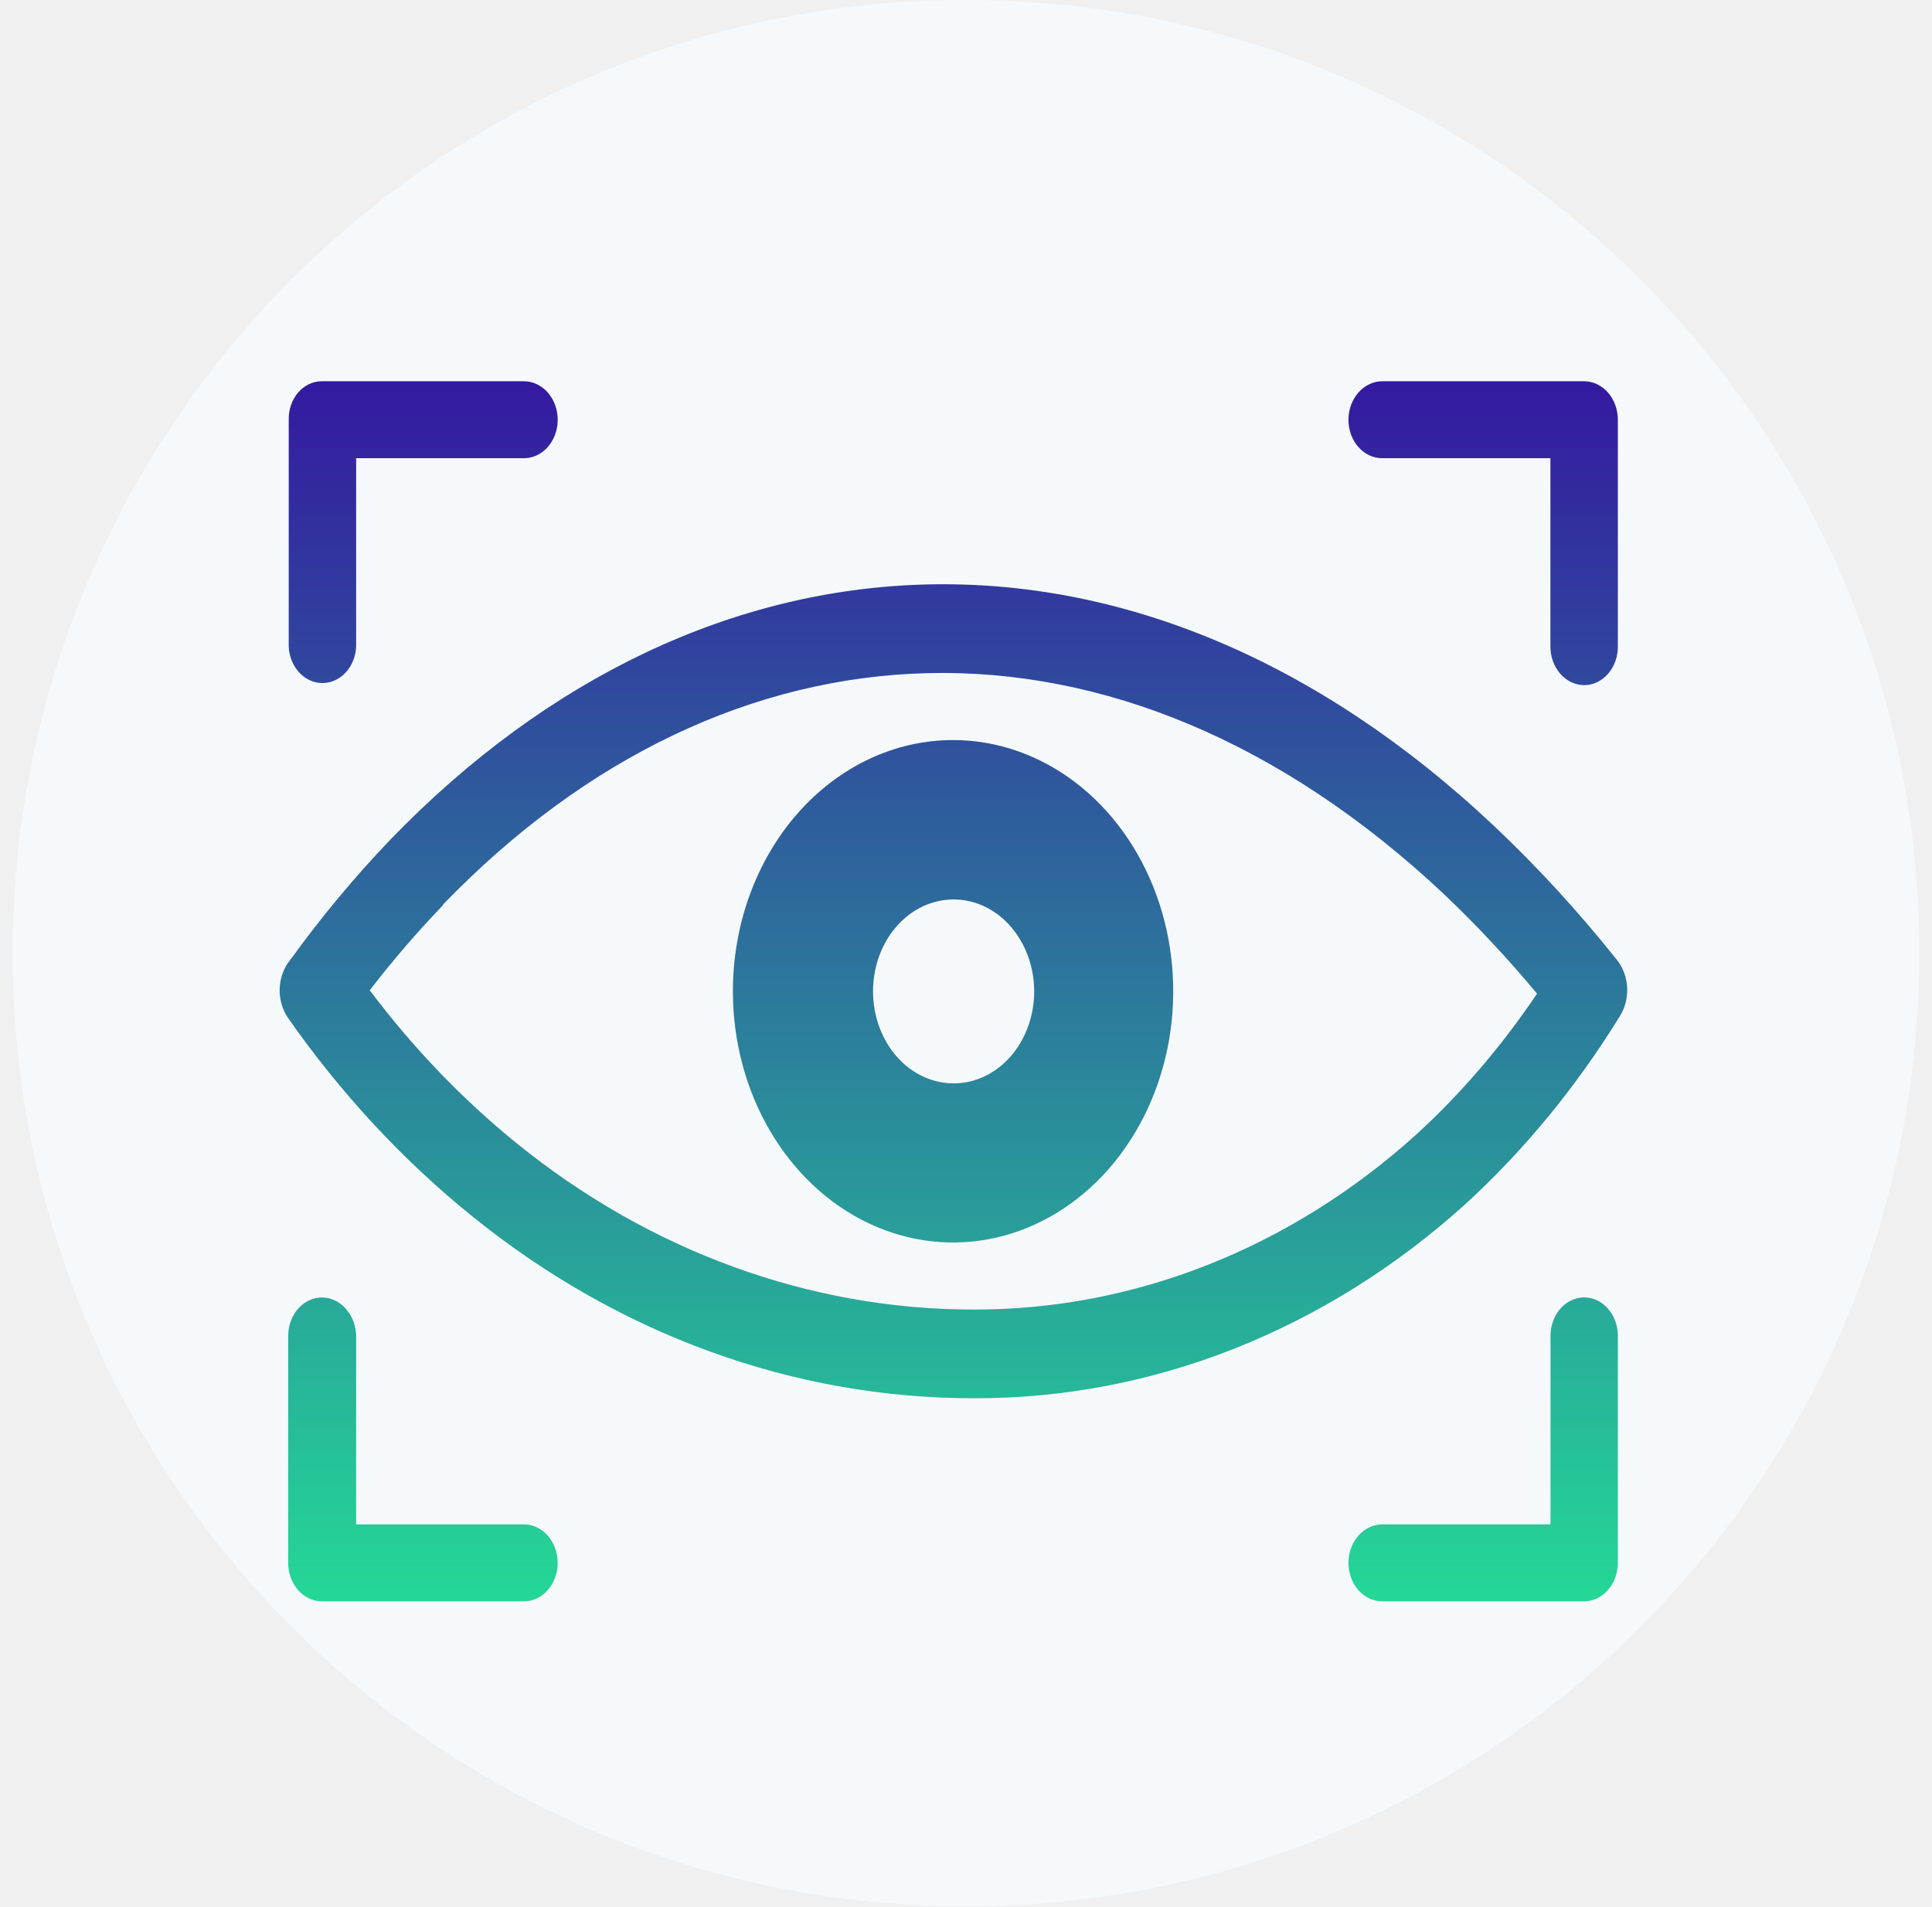
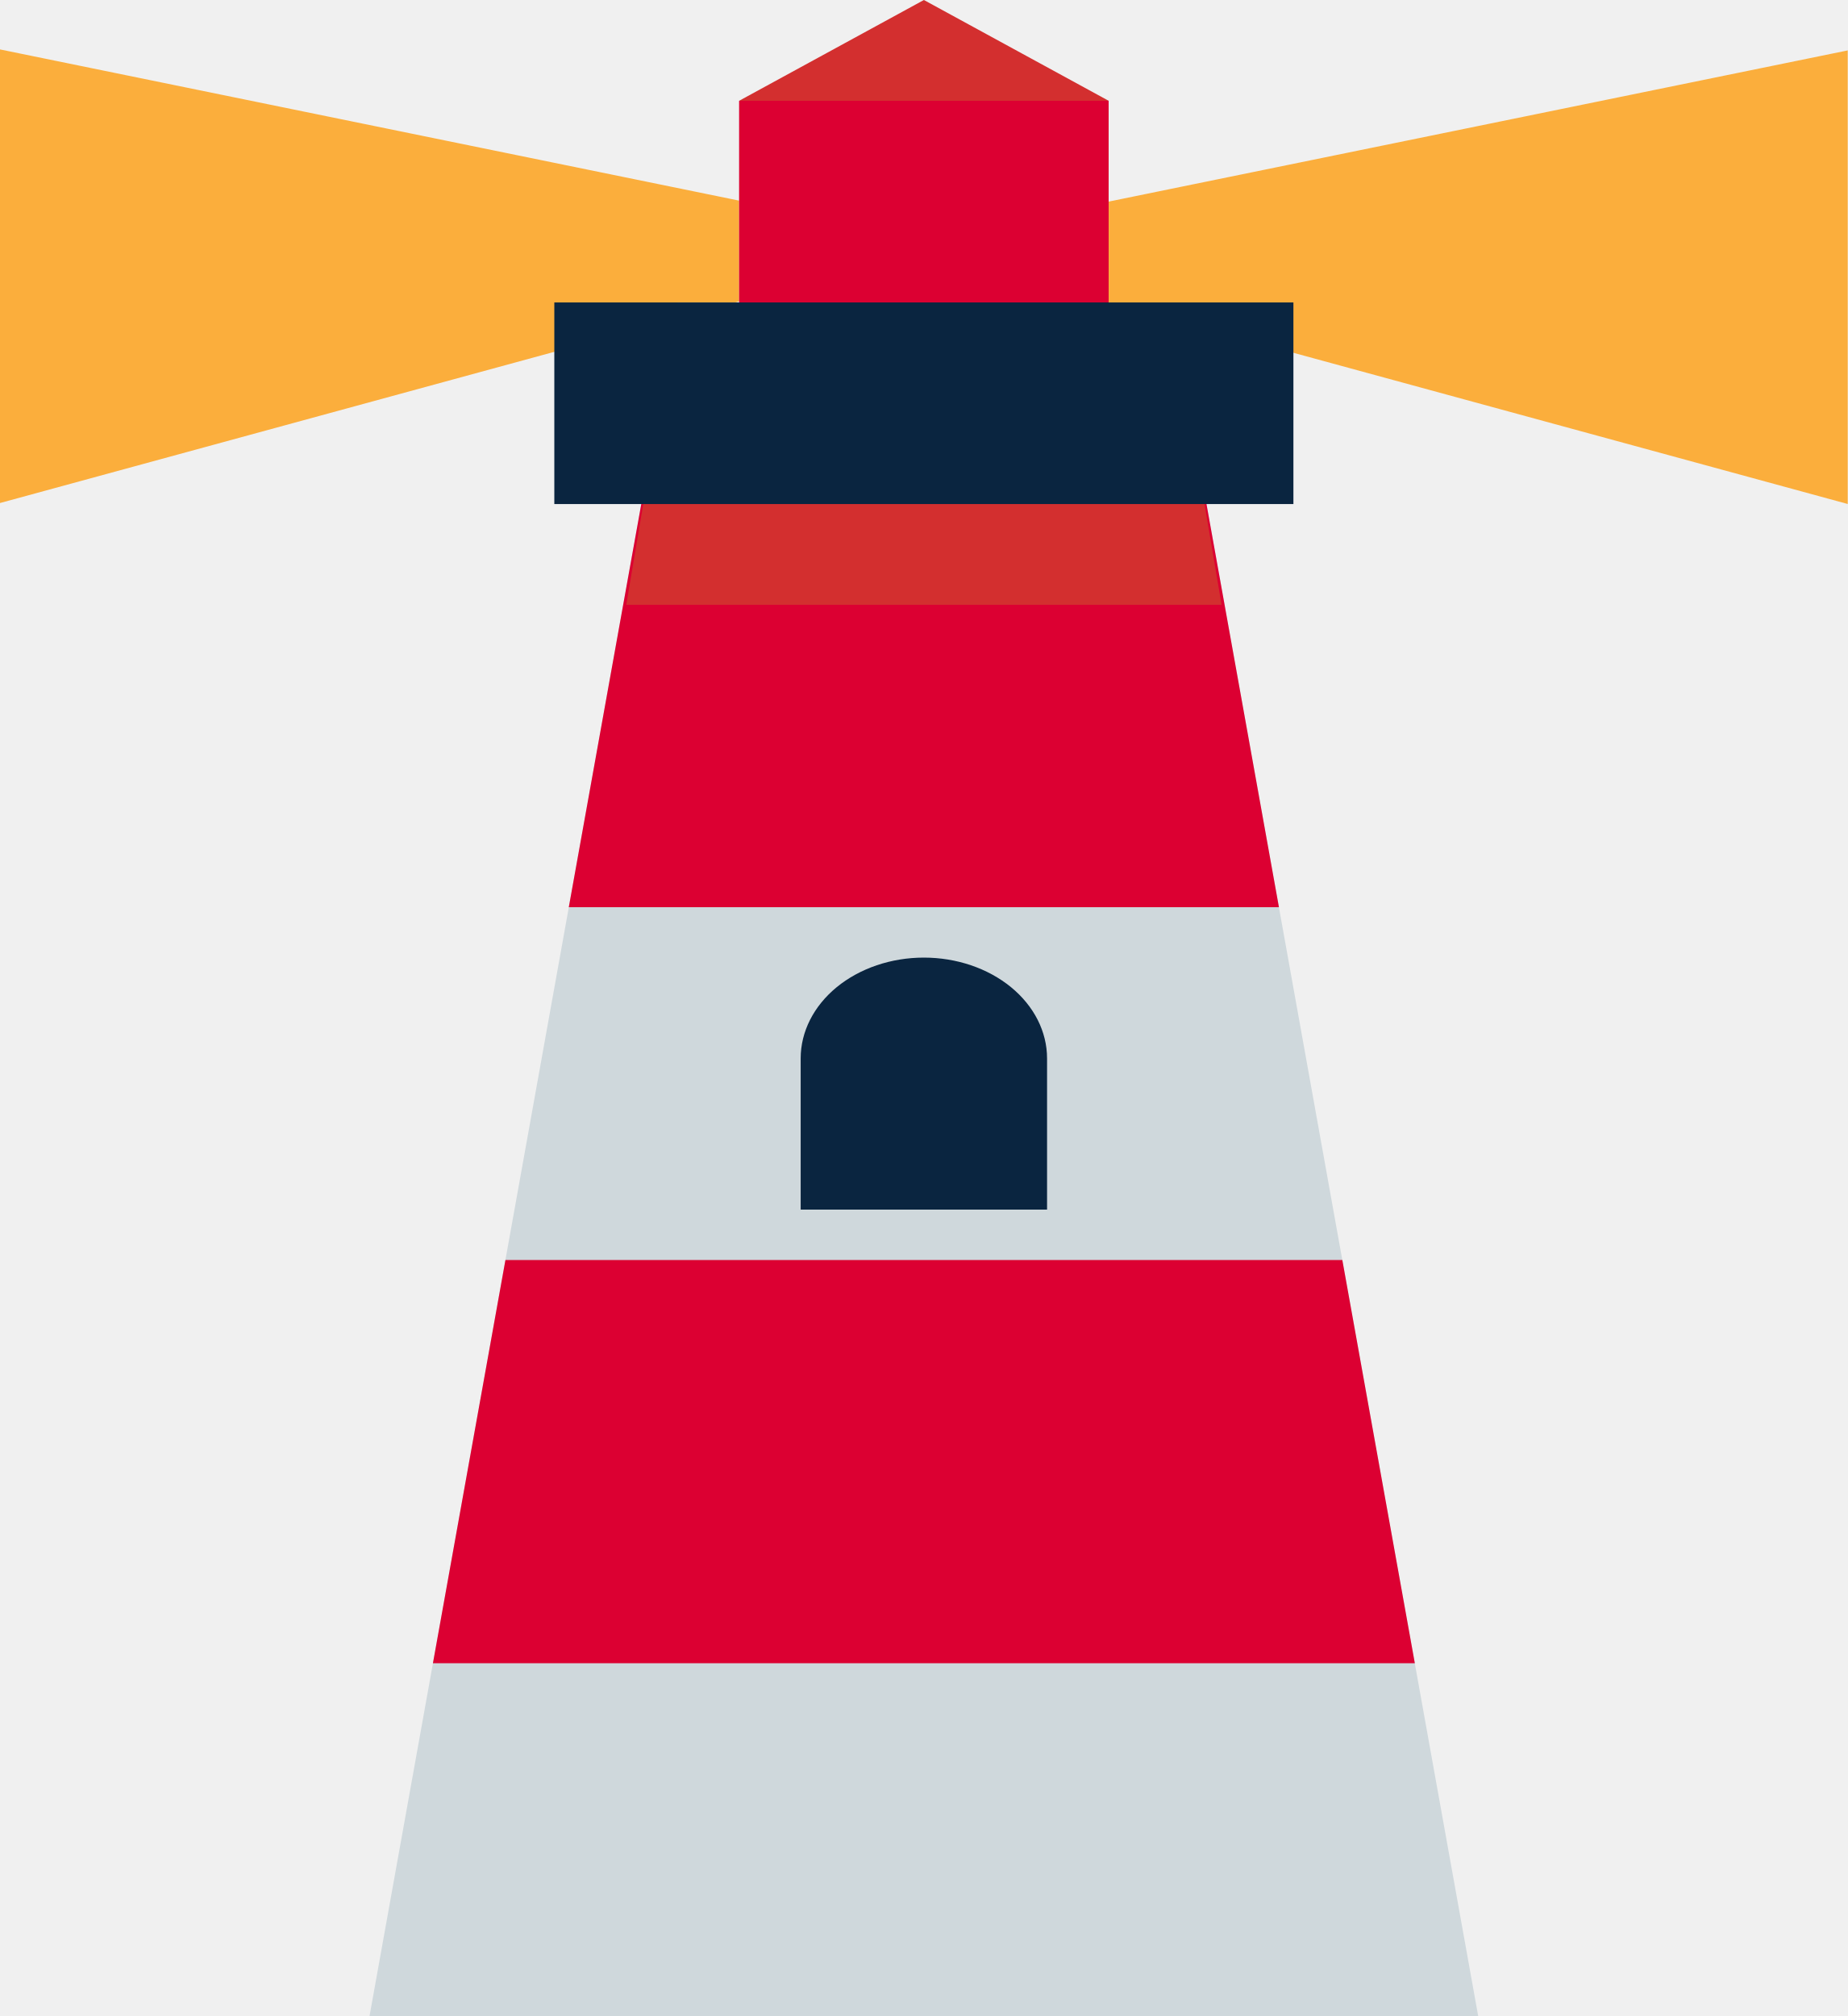
- <svg xmlns="http://www.w3.org/2000/svg" width="76" height="75" viewBox="0 0 76 75" fill="none">
-   <circle cx="38" cy="37.5" r="37.5" fill="#F6F9FC" />
-   <g clip-path="url(#clip0_1980_3292)">
-     <path fill-rule="evenodd" clip-rule="evenodd" d="M37.491 29.116C39.204 29.116 40.879 29.696 42.303 30.782C43.727 31.868 44.837 33.412 45.493 35.218C46.148 37.024 46.32 39.011 45.986 40.928C45.651 42.845 44.827 44.606 43.615 45.989C42.404 47.371 40.861 48.312 39.181 48.694C37.501 49.075 35.759 48.879 34.177 48.131C32.594 47.383 31.242 46.116 30.29 44.491C29.338 42.866 28.83 40.955 28.83 39C28.83 36.379 29.743 33.865 31.367 32.011C32.991 30.158 35.194 29.116 37.491 29.116ZM20.61 59.973C20.961 59.974 21.299 60.134 21.548 60.418C21.796 60.702 21.937 61.087 21.938 61.489C21.938 61.688 21.904 61.885 21.837 62.068C21.77 62.252 21.672 62.419 21.549 62.559C21.425 62.7 21.279 62.811 21.117 62.886C20.956 62.962 20.784 63.001 20.61 63H12.66C12.309 63 11.972 62.841 11.724 62.557C11.476 62.274 11.336 61.89 11.336 61.489V52.555C11.338 52.257 11.416 51.965 11.562 51.717C11.708 51.469 11.915 51.276 12.157 51.162C12.399 51.048 12.665 51.018 12.922 51.076C13.179 51.134 13.415 51.277 13.601 51.487L13.631 51.527C13.867 51.802 14.003 52.17 14.01 52.555V59.973H20.61ZM20.61 15C20.962 15.001 21.299 15.16 21.55 15.443L21.58 15.482C21.757 15.698 21.875 15.967 21.919 16.258C21.963 16.549 21.931 16.848 21.828 17.119C21.725 17.39 21.555 17.62 21.338 17.781C21.121 17.943 20.868 18.028 20.61 18.027H14.01V25.445C13.991 25.831 13.843 26.195 13.596 26.46C13.35 26.726 13.023 26.874 12.684 26.874C12.345 26.874 12.018 26.726 11.772 26.46C11.525 26.195 11.377 25.831 11.358 25.445V16.516C11.353 16.319 11.383 16.123 11.447 15.94C11.509 15.756 11.604 15.589 11.724 15.448C11.846 15.305 11.991 15.192 12.152 15.115C12.313 15.038 12.486 14.999 12.66 15H20.61ZM54.373 18.027C54.199 18.028 54.026 17.989 53.865 17.913C53.704 17.838 53.557 17.727 53.434 17.586C53.31 17.446 53.212 17.279 53.146 17.095C53.079 16.912 53.044 16.715 53.044 16.516C53.045 16.114 53.186 15.729 53.435 15.445C53.684 15.162 54.021 15.001 54.373 15H62.318C62.669 15.002 63.005 15.161 63.254 15.443C63.377 15.584 63.475 15.751 63.542 15.935C63.608 16.119 63.642 16.317 63.642 16.516V25.445C63.642 25.643 63.608 25.84 63.541 26.023C63.474 26.206 63.377 26.373 63.254 26.513C63.131 26.654 62.985 26.765 62.824 26.841C62.664 26.917 62.492 26.956 62.318 26.956C61.966 26.954 61.63 26.795 61.381 26.512C61.132 26.229 60.991 25.846 60.989 25.445V18.027H54.373ZM54.373 63C54.199 63.001 54.026 62.962 53.865 62.886C53.704 62.811 53.557 62.7 53.434 62.559C53.31 62.419 53.212 62.252 53.146 62.068C53.079 61.885 53.044 61.688 53.044 61.489C53.045 61.087 53.186 60.702 53.435 60.418C53.684 60.134 54.021 59.974 54.373 59.973H60.993V52.555C60.993 52.155 61.133 51.77 61.381 51.487C61.63 51.203 61.966 51.044 62.318 51.044C62.669 51.044 63.006 51.203 63.254 51.487C63.502 51.77 63.642 52.155 63.642 52.555V61.489C63.642 61.89 63.502 62.274 63.254 62.557C63.006 62.841 62.669 63 62.318 63H54.373ZM11.422 37.76C12.639 36.076 13.958 34.492 15.369 33.02C21.554 26.621 28.895 23.176 36.465 22.994C44.034 22.811 51.763 25.898 58.764 32.488C60.488 34.116 62.108 35.882 63.612 37.774C63.85 38.074 63.991 38.459 64.009 38.864C64.027 39.269 63.922 39.668 63.711 39.994C62.002 42.769 59.959 45.255 57.642 47.377C52.141 52.342 45.328 55.033 38.315 55.011C31.237 55.02 24.333 52.514 18.561 47.84C15.839 45.641 13.402 43.014 11.323 40.039C11.098 39.708 10.984 39.296 11.002 38.878C11.02 38.46 11.169 38.063 11.422 37.76ZM17.435 35.604C16.418 36.661 15.453 37.782 14.545 38.961C16.25 41.228 18.191 43.249 20.325 44.98C25.579 49.237 31.863 51.523 38.306 51.522C44.626 51.534 50.763 49.105 55.718 44.631C57.489 43.008 59.081 41.149 60.463 39.093C59.311 37.71 58.09 36.403 56.805 35.181C50.383 29.146 43.34 26.321 36.503 26.483C29.667 26.646 23.038 29.766 17.413 35.604H17.435ZM37.513 35.387C38.14 35.387 38.753 35.599 39.274 35.997C39.796 36.395 40.202 36.96 40.442 37.622C40.682 38.283 40.744 39.011 40.622 39.712C40.499 40.414 40.197 41.059 39.753 41.565C39.309 42.071 38.744 42.415 38.129 42.554C37.513 42.693 36.876 42.62 36.297 42.346C35.717 42.071 35.222 41.607 34.875 41.011C34.527 40.416 34.342 39.716 34.343 39C34.343 38.525 34.425 38.055 34.584 37.616C34.743 37.178 34.977 36.779 35.271 36.444C35.566 36.108 35.915 35.842 36.3 35.661C36.684 35.48 37.097 35.387 37.513 35.387Z" fill="url(#paint0_linear_1980_3292)" />
-   </g>
-   <defs>
-     <linearGradient id="paint0_linear_1980_3292" x1="37.505" y1="15" x2="37.505" y2="63" gradientUnits="userSpaceOnUse">
-       <stop stop-color="#3419A0" />
-       <stop offset="1" stop-color="#24D897" />
-     </linearGradient>
-     <clipPath id="clip0_1980_3292">
-       <rect width="53" height="48" fill="white" transform="translate(11 15)" />
-     </clipPath>
-   </defs>
+ <svg xmlns="http://www.w3.org/2000/svg" width="55" height="60" viewBox="0 0 55 60" fill="none">
+   <path d="M0 14.971L22 8.971V5.971L0 1.471V14.971Z" fill="#FBAE3C" />
+   <path d="M44 60H11L20.167 9.002H34.833L44 60Z" fill="#CFD8DC" />
+   <path d="M19.089 15L16.931 27H38.069L35.912 15H19.089ZM42.114 49.5L39.956 37.5H15.045L12.887 49.5H42.114ZM22 3H33V12H22V3Z" fill="#DC0032" />
+   <path d="M55 15L33 9V6L55 1.5V15Z" fill="#FBAE3C" />
+   <path d="M22.001 3H33.001L27.501 0L22.001 3ZM18.641 18H36.362L35.854 15H19.148L18.641 18Z" fill="#D32F2F" />
+   <path d="M16.5 9.002H38.5V15.002H16.5V9.002ZM31.167 36V31.5C31.167 30.705 30.78 29.942 30.093 29.379C29.405 28.817 28.473 28.5 27.5 28.5C26.527 28.5 25.595 28.817 24.907 29.379C24.22 29.942 23.833 30.705 23.833 31.5V36H31.167Z" fill="#0A2540" />
</svg>
